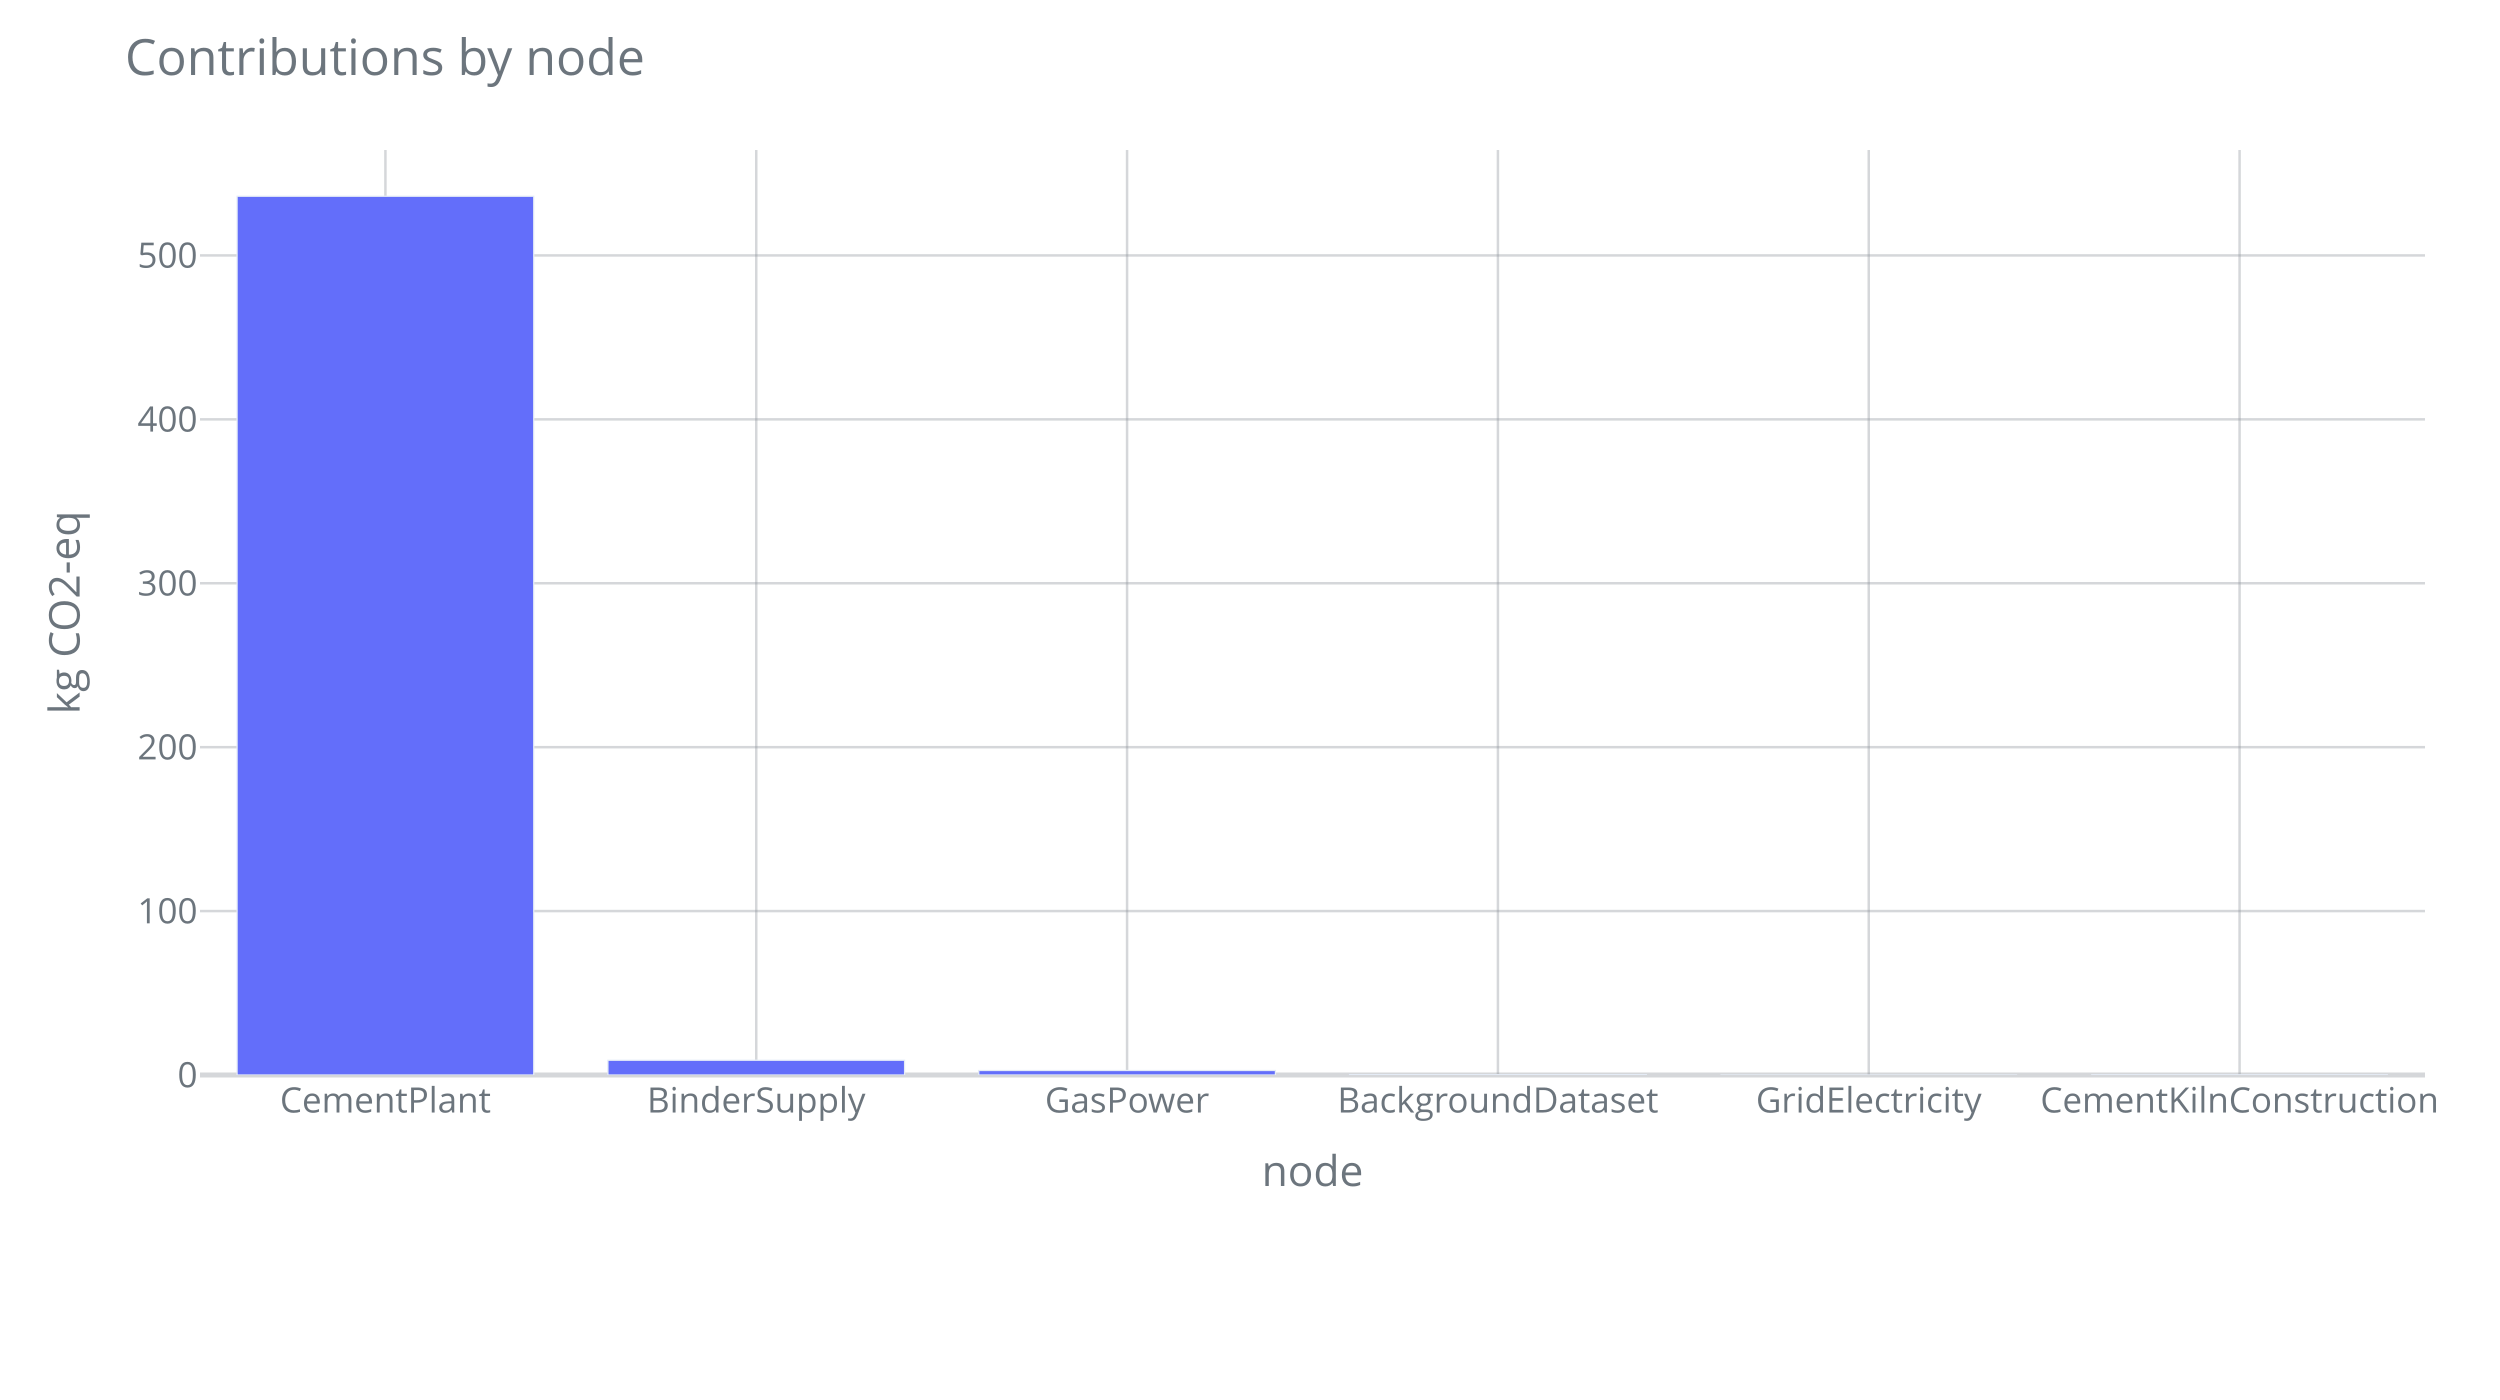
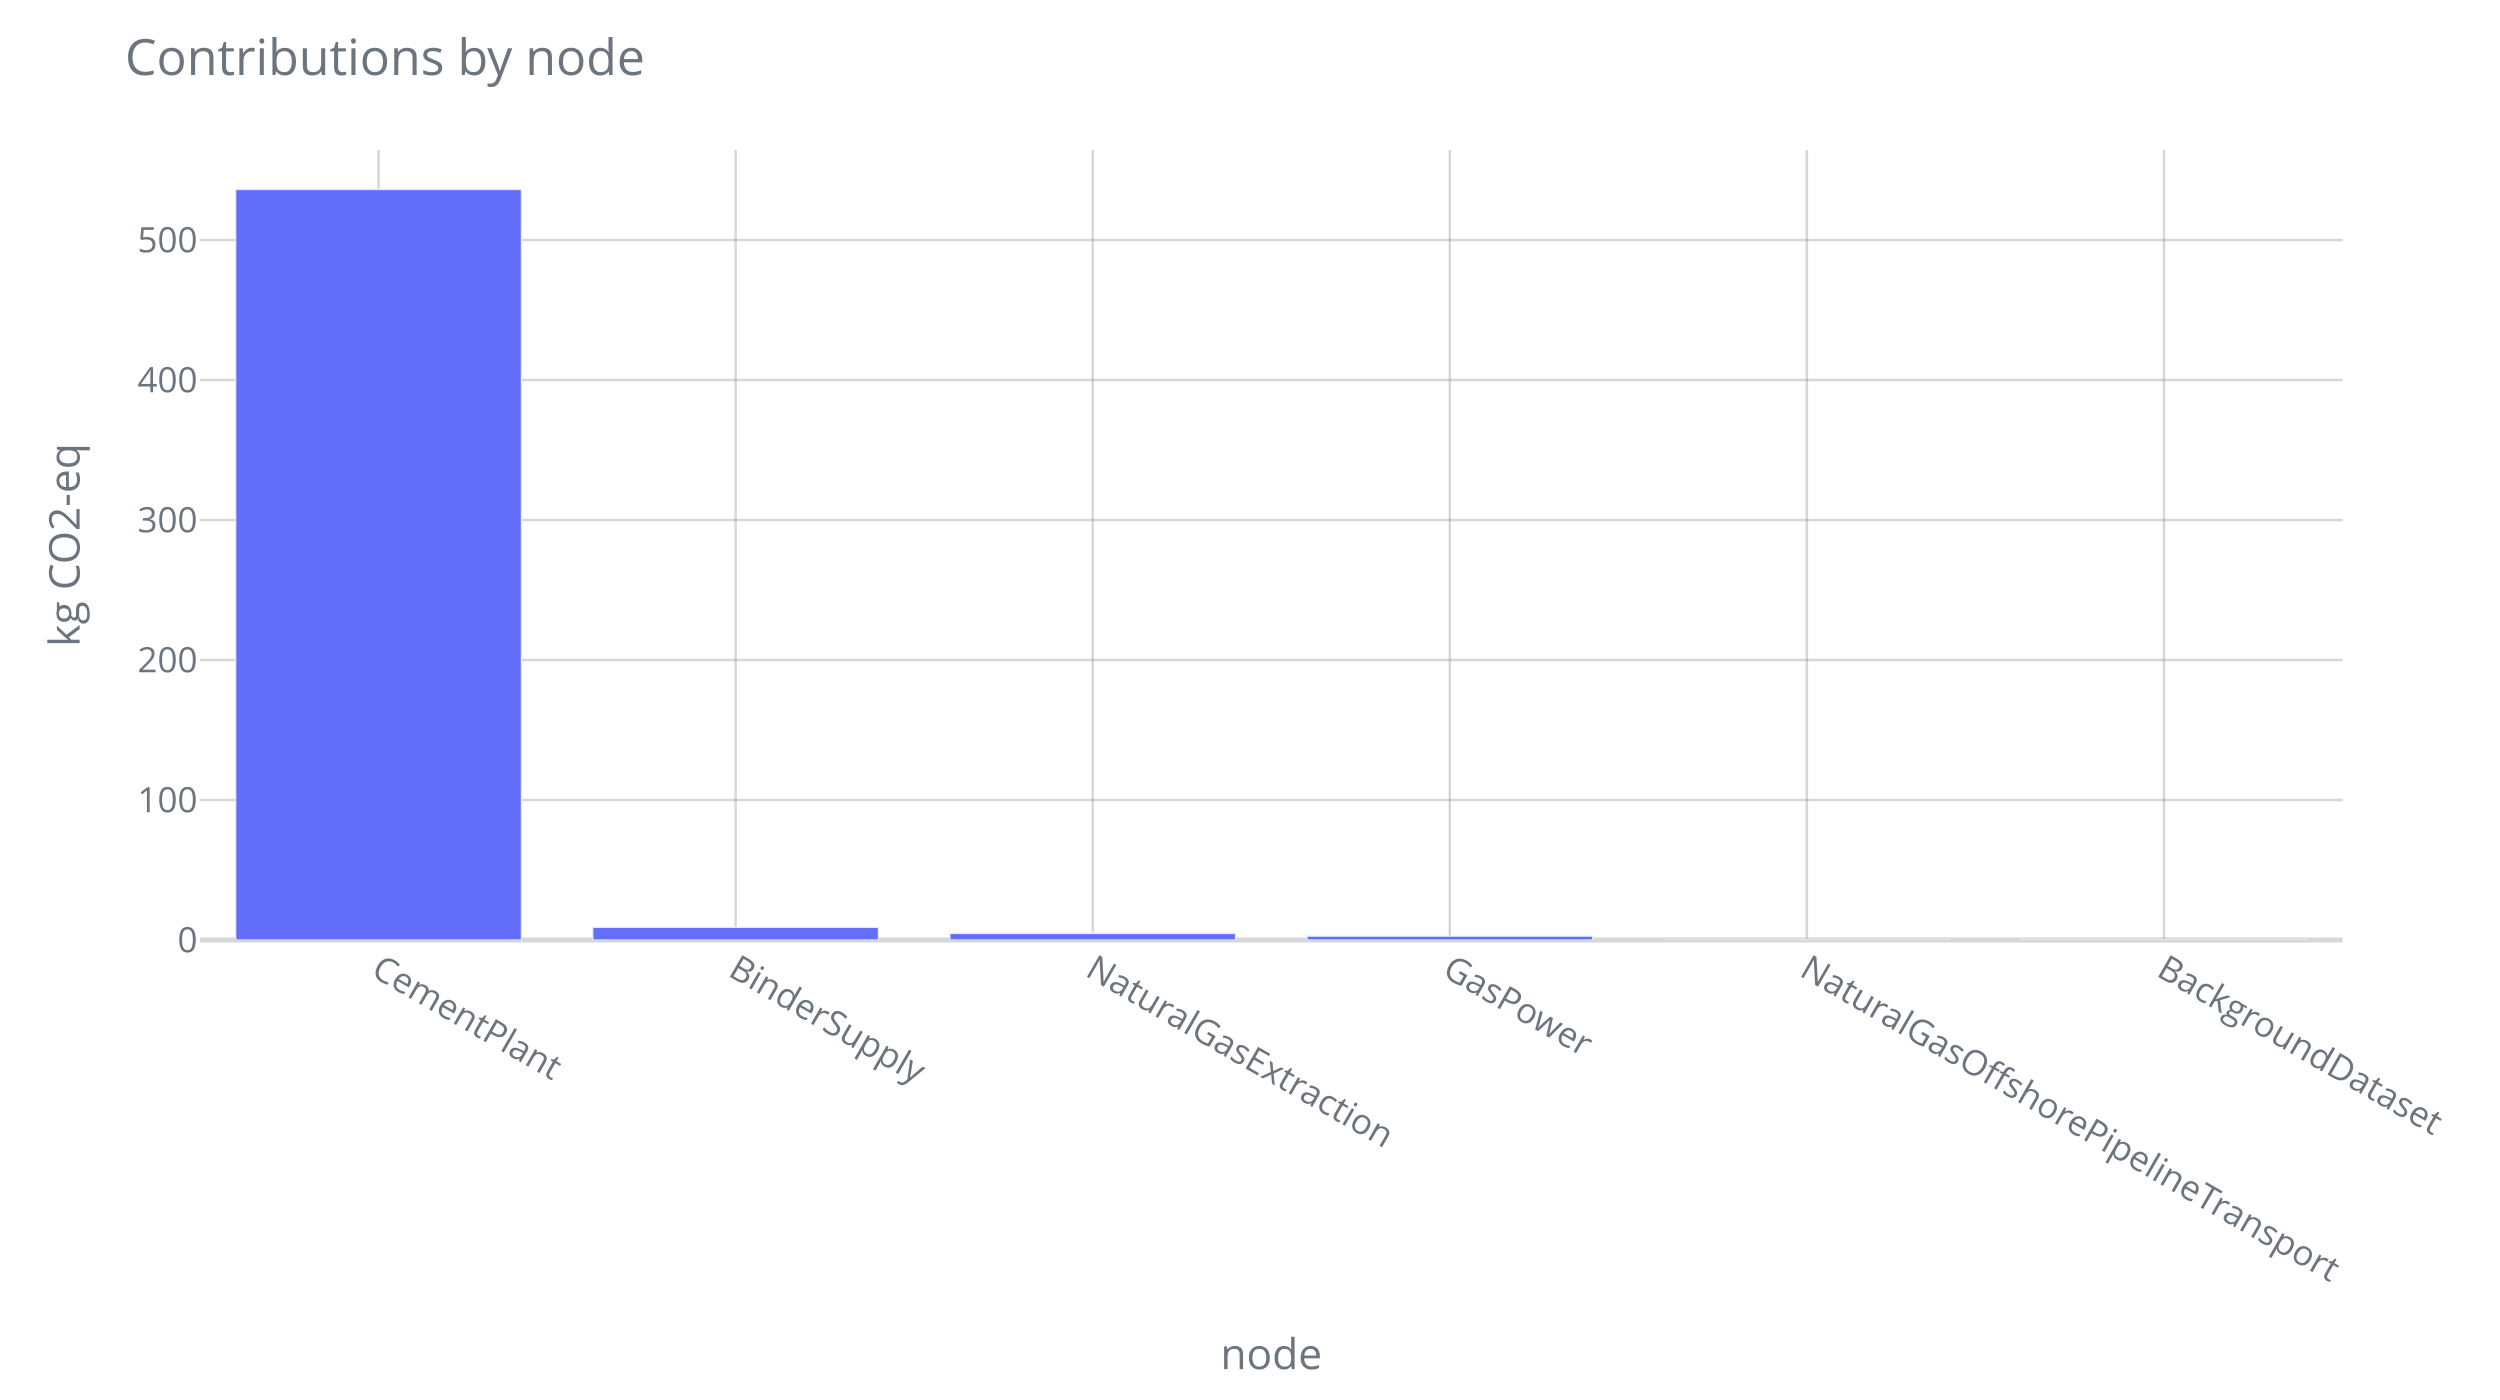
<svg xmlns="http://www.w3.org/2000/svg" class="main-svg" width="1000" height="560" style="" viewBox="0 0 1000 560">
  <rect x="0" y="0" width="1000" height="560" style="fill: rgb(0, 0, 0); fill-opacity: 0;" />
-   <defs id="defs-d0ed59">
+   <defs id="defs-3d00dd">
    <g class="clips">
-       <clipPath id="clipd0ed59xyplot" class="plotclip">
-         <rect width="890" height="370" />
+       <clipPath id="clip3d00ddxyplot" class="plotclip">
+         <rect width="857" height="316" />
      </clipPath>
-       <clipPath class="axesclip" id="clipd0ed59x">
-         <rect x="80" y="0" width="890" height="560" />
+       <clipPath class="axesclip" id="clip3d00ddx">
+         <rect x="80" y="0" width="857" height="560" />
      </clipPath>
-       <clipPath class="axesclip" id="clipd0ed59y">
-         <rect x="0" y="60" width="1000" height="370" />
+       <clipPath class="axesclip" id="clip3d00ddy">
+         <rect x="0" y="60" width="1000" height="316" />
      </clipPath>
-       <clipPath class="axesclip" id="clipd0ed59xy">
-         <rect x="80" y="60" width="890" height="370" />
+       <clipPath class="axesclip" id="clip3d00ddxy">
+         <rect x="80" y="60" width="857" height="316" />
      </clipPath>
    </g>
    <g class="gradients" />
    <g class="patterns" />
  </defs>
  <g class="bglayer">
-     <rect class="bg" x="80" y="60" width="890" height="370" style="fill: rgb(0, 0, 0); fill-opacity: 0; stroke-width: 0;" />
+     <rect class="bg" x="80" y="60" width="857" height="316" style="fill: rgb(0, 0, 0); fill-opacity: 0; stroke-width: 0;" />
  </g>
  <g class="layer-below">
    <g class="imagelayer" />
    <g class="shapelayer" />
  </g>
  <g class="cartesianlayer">
    <g class="subplot xy">
      <g class="layer-subplot">
        <g class="shapelayer" />
        <g class="imagelayer" />
      </g>
      <g class="minor-gridlayer">
        <g class="x" />
        <g class="y" />
      </g>
      <g class="gridlayer">
        <g class="x">
-           <path class="xgrid crisp" transform="translate(154.17,0)" d="M0,60v370" style="stroke: rgb(134, 142, 150); stroke-opacity: 0.35; stroke-width: 1px;" />
-           <path class="xgrid crisp" transform="translate(302.5,0)" d="M0,60v370" style="stroke: rgb(134, 142, 150); stroke-opacity: 0.35; stroke-width: 1px;" />
-           <path class="xgrid crisp" transform="translate(450.83,0)" d="M0,60v370" style="stroke: rgb(134, 142, 150); stroke-opacity: 0.35; stroke-width: 1px;" />
-           <path class="xgrid crisp" transform="translate(599.17,0)" d="M0,60v370" style="stroke: rgb(134, 142, 150); stroke-opacity: 0.35; stroke-width: 1px;" />
-           <path class="xgrid crisp" transform="translate(747.5,0)" d="M0,60v370" style="stroke: rgb(134, 142, 150); stroke-opacity: 0.35; stroke-width: 1px;" />
-           <path class="xgrid crisp" transform="translate(895.83,0)" d="M0,60v370" style="stroke: rgb(134, 142, 150); stroke-opacity: 0.35; stroke-width: 1px;" />
+           <path class="xgrid crisp" transform="translate(151.42,0)" d="M0,60v316" style="stroke: rgb(134, 142, 150); stroke-opacity: 0.35; stroke-width: 1px;" />
+           <path class="xgrid crisp" transform="translate(294.25,0)" d="M0,60v316" style="stroke: rgb(134, 142, 150); stroke-opacity: 0.35; stroke-width: 1px;" />
+           <path class="xgrid crisp" transform="translate(437.08,0)" d="M0,60v316" style="stroke: rgb(134, 142, 150); stroke-opacity: 0.35; stroke-width: 1px;" />
+           <path class="xgrid crisp" transform="translate(579.92,0)" d="M0,60v316" style="stroke: rgb(134, 142, 150); stroke-opacity: 0.35; stroke-width: 1px;" />
+           <path class="xgrid crisp" transform="translate(722.75,0)" d="M0,60v316" style="stroke: rgb(134, 142, 150); stroke-opacity: 0.35; stroke-width: 1px;" />
+           <path class="xgrid crisp" transform="translate(865.58,0)" d="M0,60v316" style="stroke: rgb(134, 142, 150); stroke-opacity: 0.35; stroke-width: 1px;" />
        </g>
        <g class="y">
-           <path class="ygrid crisp" transform="translate(0,364.43)" d="M80,0h890" style="stroke: rgb(134, 142, 150); stroke-opacity: 0.35; stroke-width: 1px;" />
-           <path class="ygrid crisp" transform="translate(0,298.87)" d="M80,0h890" style="stroke: rgb(134, 142, 150); stroke-opacity: 0.35; stroke-width: 1px;" />
-           <path class="ygrid crisp" transform="translate(0,233.3)" d="M80,0h890" style="stroke: rgb(134, 142, 150); stroke-opacity: 0.35; stroke-width: 1px;" />
-           <path class="ygrid crisp" transform="translate(0,167.74)" d="M80,0h890" style="stroke: rgb(134, 142, 150); stroke-opacity: 0.35; stroke-width: 1px;" />
-           <path class="ygrid crisp" transform="translate(0,102.17)" d="M80,0h890" style="stroke: rgb(134, 142, 150); stroke-opacity: 0.35; stroke-width: 1px;" />
+           <path class="ygrid crisp" transform="translate(0,320)" d="M80,0h857" style="stroke: rgb(134, 142, 150); stroke-opacity: 0.35; stroke-width: 1px;" />
+           <path class="ygrid crisp" transform="translate(0,264.01)" d="M80,0h857" style="stroke: rgb(134, 142, 150); stroke-opacity: 0.35; stroke-width: 1px;" />
+           <path class="ygrid crisp" transform="translate(0,208.01)" d="M80,0h857" style="stroke: rgb(134, 142, 150); stroke-opacity: 0.35; stroke-width: 1px;" />
+           <path class="ygrid crisp" transform="translate(0,152.01)" d="M80,0h857" style="stroke: rgb(134, 142, 150); stroke-opacity: 0.35; stroke-width: 1px;" />
+           <path class="ygrid crisp" transform="translate(0,96.01)" d="M80,0h857" style="stroke: rgb(134, 142, 150); stroke-opacity: 0.35; stroke-width: 1px;" />
        </g>
      </g>
      <g class="zerolinelayer">
-         <path class="yzl zl crisp" transform="translate(0,430)" d="M80,0h890" style="stroke: rgb(134, 142, 150); stroke-opacity: 0.35; stroke-width: 2px;" />
+         <path class="yzl zl crisp" transform="translate(0,376)" d="M80,0h857" style="stroke: rgb(134, 142, 150); stroke-opacity: 0.35; stroke-width: 2px;" />
      </g>
      <g class="layer-between">
        <g class="shapelayer" />
        <g class="imagelayer" />
      </g>
      <path class="xlines-below" />
      <path class="ylines-below" />
      <g class="overlines-below" />
      <g class="xaxislayer-below" />
      <g class="yaxislayer-below" />
      <g class="overaxes-below" />
      <g class="overplot">
-         <g class="xy" transform="translate(80,60)" clip-path="url(#clipd0ed59xyplot)">
+         <g class="xy" transform="translate(80,60)" clip-path="url(#clip3d00ddxyplot)">
          <g class="barlayer mlayer">
            <g class="trace bars" style="opacity: 1;">
              <g class="points">
                <g class="point">
-                   <path d="M14.83,370V18.5H133.5V370Z" style="vector-effect: none; opacity: 1; stroke-width: 0.5px; fill: rgb(99, 110, 250); fill-opacity: 1; stroke: rgb(229, 236, 246); stroke-opacity: 1;" />
+                   <path d="M14.28,316V15.8H128.55V316Z" style="vector-effect: none; opacity: 1; stroke-width: 0.5px; fill: rgb(99, 110, 250); fill-opacity: 1; stroke: rgb(229, 236, 246); stroke-opacity: 1;" />
                </g>
                <g class="point">
-                   <path d="M163.17,370V364.1H281.83V370Z" style="vector-effect: none; opacity: 1; stroke-width: 0.5px; fill: rgb(99, 110, 250); fill-opacity: 1; stroke: rgb(229, 236, 246); stroke-opacity: 1;" />
+                   <path d="M157.12,316V310.96H271.38V316Z" style="vector-effect: none; opacity: 1; stroke-width: 0.5px; fill: rgb(99, 110, 250); fill-opacity: 1; stroke: rgb(229, 236, 246); stroke-opacity: 1;" />
                </g>
                <g class="point">
-                   <path d="M311.5,370V368.2H430.17V370Z" style="vector-effect: none; opacity: 1; stroke-width: 0.5px; fill: rgb(99, 110, 250); fill-opacity: 1; stroke: rgb(229, 236, 246); stroke-opacity: 1;" />
+                   <path d="M299.95,316V313.37H414.22V316Z" style="vector-effect: none; opacity: 1; stroke-width: 0.5px; fill: rgb(99, 110, 250); fill-opacity: 1; stroke: rgb(229, 236, 246); stroke-opacity: 1;" />
                </g>
                <g class="point">
-                   <path d="M459.83,370V369.99H578.5V370Z" style="vector-effect: none; opacity: 1; stroke-width: 0.5px; fill: rgb(99, 110, 250); fill-opacity: 1; stroke: rgb(229, 236, 246); stroke-opacity: 1;" />
+                   <path d="M442.78,316V314.46H557.05V316Z" style="vector-effect: none; opacity: 1; stroke-width: 0.5px; fill: rgb(99, 110, 250); fill-opacity: 1; stroke: rgb(229, 236, 246); stroke-opacity: 1;" />
                </g>
                <g class="point">
-                   <path d="M459.83,369.99V369.98H578.5V369.99Z" style="vector-effect: none; opacity: 1; stroke-width: 0.5px; fill: rgb(99, 110, 250); fill-opacity: 1; stroke: rgb(229, 236, 246); stroke-opacity: 1;" />
+                   <path d="M585.62,316V315.86H699.88V316Z" style="vector-effect: none; opacity: 1; stroke-width: 0.5px; fill: rgb(99, 110, 250); fill-opacity: 1; stroke: rgb(229, 236, 246); stroke-opacity: 1;" />
                </g>
                <g class="point">
-                   <path d="M459.83,369.98V369.97H578.5V369.98Z" style="vector-effect: none; opacity: 1; stroke-width: 0.5px; fill: rgb(99, 110, 250); fill-opacity: 1; stroke: rgb(229, 236, 246); stroke-opacity: 1;" />
+                   <path d="M299.95,313.37V313.32H414.22V313.37Z" style="vector-effect: none; opacity: 1; stroke-width: 0.5px; fill: rgb(99, 110, 250); fill-opacity: 1; stroke: rgb(229, 236, 246); stroke-opacity: 1;" />
                </g>
                <g class="point">
-                   <path d="M459.83,369.97V369.96H578.5V369.97Z" style="vector-effect: none; opacity: 1; stroke-width: 0.5px; fill: rgb(99, 110, 250); fill-opacity: 1; stroke: rgb(229, 236, 246); stroke-opacity: 1;" />
+                   <path d="M728.45,316V315.99H842.72V316Z" style="vector-effect: none; opacity: 1; stroke-width: 0.5px; fill: rgb(99, 110, 250); fill-opacity: 1; stroke: rgb(229, 236, 246); stroke-opacity: 1;" />
                </g>
                <g class="point">
-                   <path d="M608.17,370V370H726.83V370Z" style="vector-effect: none; opacity: 1; stroke-width: 0.5px; fill: rgb(99, 110, 250); fill-opacity: 1; stroke: rgb(229, 236, 246); stroke-opacity: 1;" />
+                   <path d="M728.45,315.99V315.98H842.72V315.99Z" style="vector-effect: none; opacity: 1; stroke-width: 0.5px; fill: rgb(99, 110, 250); fill-opacity: 1; stroke: rgb(229, 236, 246); stroke-opacity: 1;" />
                </g>
                <g class="point">
-                   <path d="M756.5,370V370H875.17V370Z" style="vector-effect: none; opacity: 1; stroke-width: 0.5px; fill: rgb(99, 110, 250); fill-opacity: 1; stroke: rgb(229, 236, 246); stroke-opacity: 1;" />
+                   <path d="M728.45,315.98V315.97H842.72V315.98Z" style="vector-effect: none; opacity: 1; stroke-width: 0.5px; fill: rgb(99, 110, 250); fill-opacity: 1; stroke: rgb(229, 236, 246); stroke-opacity: 1;" />
                </g>
                <g class="point">
-                   <path d="M756.5,370V370H875.17V370Z" style="vector-effect: none; opacity: 1; stroke-width: 0.5px; fill: rgb(99, 110, 250); fill-opacity: 1; stroke: rgb(229, 236, 246); stroke-opacity: 1;" />
+                   <path d="M728.45,315.97V315.97H842.72V315.97Z" style="vector-effect: none; opacity: 1; stroke-width: 0.5px; fill: rgb(99, 110, 250); fill-opacity: 1; stroke: rgb(229, 236, 246); stroke-opacity: 1;" />
                </g>
              </g>
            </g>
          </g>
        </g>
      </g>
      <g class="zerolinelayer-above" />
      <path class="xlines-above crisp" d="M0,0" style="fill: none;" />
      <path class="ylines-above crisp" d="M0,0" style="fill: none;" />
      <g class="overlines-above" />
      <g class="xaxislayer-above">
        <g class="xtick">
-           <text text-anchor="middle" x="0" y="445" transform="translate(154.17,0)" style="font-family: 'Open Sans', verdana, arial, sans-serif; font-size: 14px; fill: rgb(108, 117, 125); fill-opacity: 1; white-space: pre;">CementPlant</text>
+           <text text-anchor="start" x="0" y="391" transform="translate(151.42,0) rotate(30,0,384)" style="font-family: 'Open Sans', verdana, arial, sans-serif; font-size: 14px; fill: rgb(108, 117, 125); fill-opacity: 1; white-space: pre;">CementPlant</text>
        </g>
        <g class="xtick">
-           <text text-anchor="middle" x="0" y="445" transform="translate(302.5,0)" style="font-family: 'Open Sans', verdana, arial, sans-serif; font-size: 14px; fill: rgb(108, 117, 125); fill-opacity: 1; white-space: pre;">BinderSupply</text>
+           <text text-anchor="start" x="0" y="391" transform="translate(294.25,0) rotate(30,0,384)" style="font-family: 'Open Sans', verdana, arial, sans-serif; font-size: 14px; fill: rgb(108, 117, 125); fill-opacity: 1; white-space: pre;">BinderSupply</text>
        </g>
        <g class="xtick">
-           <text text-anchor="middle" x="0" y="445" transform="translate(450.83,0)" style="font-family: 'Open Sans', verdana, arial, sans-serif; font-size: 14px; fill: rgb(108, 117, 125); fill-opacity: 1; white-space: pre;">GasPower</text>
+           <text text-anchor="start" x="0" y="391" transform="translate(437.08,0) rotate(30,0,384)" style="font-family: 'Open Sans', verdana, arial, sans-serif; font-size: 14px; fill: rgb(108, 117, 125); fill-opacity: 1; white-space: pre;">NaturalGasExtraction</text>
        </g>
        <g class="xtick">
-           <text text-anchor="middle" x="0" y="445" transform="translate(599.17,0)" style="font-family: 'Open Sans', verdana, arial, sans-serif; font-size: 14px; fill: rgb(108, 117, 125); fill-opacity: 1; white-space: pre;">BackgroundDataset</text>
+           <text text-anchor="start" x="0" y="391" transform="translate(579.92,0) rotate(30,0,384)" style="font-family: 'Open Sans', verdana, arial, sans-serif; font-size: 14px; fill: rgb(108, 117, 125); fill-opacity: 1; white-space: pre;">GasPower</text>
        </g>
        <g class="xtick">
-           <text text-anchor="middle" x="0" y="445" transform="translate(747.5,0)" style="font-family: 'Open Sans', verdana, arial, sans-serif; font-size: 14px; fill: rgb(108, 117, 125); fill-opacity: 1; white-space: pre;">GridElectricity</text>
+           <text text-anchor="start" x="0" y="391" transform="translate(722.75,0) rotate(30,0,384)" style="font-family: 'Open Sans', verdana, arial, sans-serif; font-size: 14px; fill: rgb(108, 117, 125); fill-opacity: 1; white-space: pre;">NaturalGasOffshorePipelineTransport</text>
        </g>
        <g class="xtick">
-           <text text-anchor="middle" x="0" y="445" transform="translate(895.83,0)" style="font-family: 'Open Sans', verdana, arial, sans-serif; font-size: 14px; fill: rgb(108, 117, 125); fill-opacity: 1; white-space: pre;">CementKilnConstruction</text>
+           <text text-anchor="start" x="0" y="391" transform="translate(865.58,0) rotate(30,0,384)" style="font-family: 'Open Sans', verdana, arial, sans-serif; font-size: 14px; fill: rgb(108, 117, 125); fill-opacity: 1; white-space: pre;">BackgroundDataset</text>
        </g>
      </g>
      <g class="yaxislayer-above">
        <g class="ytick">
-           <text text-anchor="end" x="79" y="4.9" transform="translate(0,430)" style="font-family: 'Open Sans', verdana, arial, sans-serif; font-size: 14px; fill: rgb(108, 117, 125); fill-opacity: 1; white-space: pre;">0</text>
+           <text text-anchor="end" x="79" y="4.9" transform="translate(0,376)" style="font-family: 'Open Sans', verdana, arial, sans-serif; font-size: 14px; fill: rgb(108, 117, 125); fill-opacity: 1; white-space: pre;">0</text>
        </g>
        <g class="ytick">
-           <text text-anchor="end" x="79" y="4.9" style="font-family: 'Open Sans', verdana, arial, sans-serif; font-size: 14px; fill: rgb(108, 117, 125); fill-opacity: 1; white-space: pre;" transform="translate(0,364.43)">100</text>
+           <text text-anchor="end" x="79" y="4.9" style="font-family: 'Open Sans', verdana, arial, sans-serif; font-size: 14px; fill: rgb(108, 117, 125); fill-opacity: 1; white-space: pre;" transform="translate(0,320)">100</text>
        </g>
        <g class="ytick">
-           <text text-anchor="end" x="79" y="4.9" style="font-family: 'Open Sans', verdana, arial, sans-serif; font-size: 14px; fill: rgb(108, 117, 125); fill-opacity: 1; white-space: pre;" transform="translate(0,298.87)">200</text>
+           <text text-anchor="end" x="79" y="4.9" style="font-family: 'Open Sans', verdana, arial, sans-serif; font-size: 14px; fill: rgb(108, 117, 125); fill-opacity: 1; white-space: pre;" transform="translate(0,264.01)">200</text>
        </g>
        <g class="ytick">
-           <text text-anchor="end" x="79" y="4.9" style="font-family: 'Open Sans', verdana, arial, sans-serif; font-size: 14px; fill: rgb(108, 117, 125); fill-opacity: 1; white-space: pre;" transform="translate(0,233.3)">300</text>
+           <text text-anchor="end" x="79" y="4.9" style="font-family: 'Open Sans', verdana, arial, sans-serif; font-size: 14px; fill: rgb(108, 117, 125); fill-opacity: 1; white-space: pre;" transform="translate(0,208.01)">300</text>
        </g>
        <g class="ytick">
-           <text text-anchor="end" x="79" y="4.9" style="font-family: 'Open Sans', verdana, arial, sans-serif; font-size: 14px; fill: rgb(108, 117, 125); fill-opacity: 1; white-space: pre;" transform="translate(0,167.74)">400</text>
+           <text text-anchor="end" x="79" y="4.9" style="font-family: 'Open Sans', verdana, arial, sans-serif; font-size: 14px; fill: rgb(108, 117, 125); fill-opacity: 1; white-space: pre;" transform="translate(0,152.01)">400</text>
        </g>
        <g class="ytick">
-           <text text-anchor="end" x="79" y="4.9" style="font-family: 'Open Sans', verdana, arial, sans-serif; font-size: 14px; fill: rgb(108, 117, 125); fill-opacity: 1; white-space: pre;" transform="translate(0,102.17)">500</text>
+           <text text-anchor="end" x="79" y="4.9" style="font-family: 'Open Sans', verdana, arial, sans-serif; font-size: 14px; fill: rgb(108, 117, 125); fill-opacity: 1; white-space: pre;" transform="translate(0,96.01)">500</text>
        </g>
      </g>
      <g class="overaxes-above" />
    </g>
  </g>
  <g class="polarlayer" />
  <g class="smithlayer" />
  <g class="ternarylayer" />
  <g class="geolayer" />
  <g class="funnelarealayer" />
  <g class="pielayer" />
  <g class="iciclelayer" />
  <g class="treemaplayer" />
  <g class="sunburstlayer" />
  <g class="glimages" />
-   <defs id="topdefs-d0ed59">
+   <defs id="topdefs-3d00dd">
    <g class="clips" />
  </defs>
  <g class="layer-above">
    <g class="imagelayer" />
    <g class="shapelayer" />
  </g>
  <g class="infolayer">
    <g class="g-gtitle">
      <text class="gtitle" x="50" y="30" text-anchor="start" dy="0em" style="opacity: 1; font-family: 'Open Sans', verdana, arial, sans-serif; font-size: 20px; fill: rgb(108, 117, 125); fill-opacity: 1; white-space: pre;">Contributions by node</text>
    </g>
    <g class="g-xtitle">
-       <text class="xtitle" x="525" y="474.4" text-anchor="middle" style="opacity: 1; font-family: 'Open Sans', verdana, arial, sans-serif; font-size: 17px; fill: rgb(108, 117, 125); fill-opacity: 1; white-space: pre;">node</text>
+       <text class="xtitle" x="508.5" y="547.638" text-anchor="middle" style="opacity: 1; font-family: 'Open Sans', verdana, arial, sans-serif; font-size: 17px; fill: rgb(108, 117, 125); fill-opacity: 1; white-space: pre;">node</text>
    </g>
    <g class="g-ytitle">
-       <text class="ytitle" transform="rotate(-90,31.84687,245)" x="31.847" y="245" text-anchor="middle" style="opacity: 1; font-family: 'Open Sans', verdana, arial, sans-serif; font-size: 17px; fill: rgb(108, 117, 125); fill-opacity: 1; white-space: pre;">kg CO2-eq</text>
+       <text class="ytitle" transform="rotate(-90,31.84687,218)" x="31.847" y="218" text-anchor="middle" style="opacity: 1; font-family: 'Open Sans', verdana, arial, sans-serif; font-size: 17px; fill: rgb(108, 117, 125); fill-opacity: 1; white-space: pre;">kg CO2-eq</text>
    </g>
  </g>
</svg>
